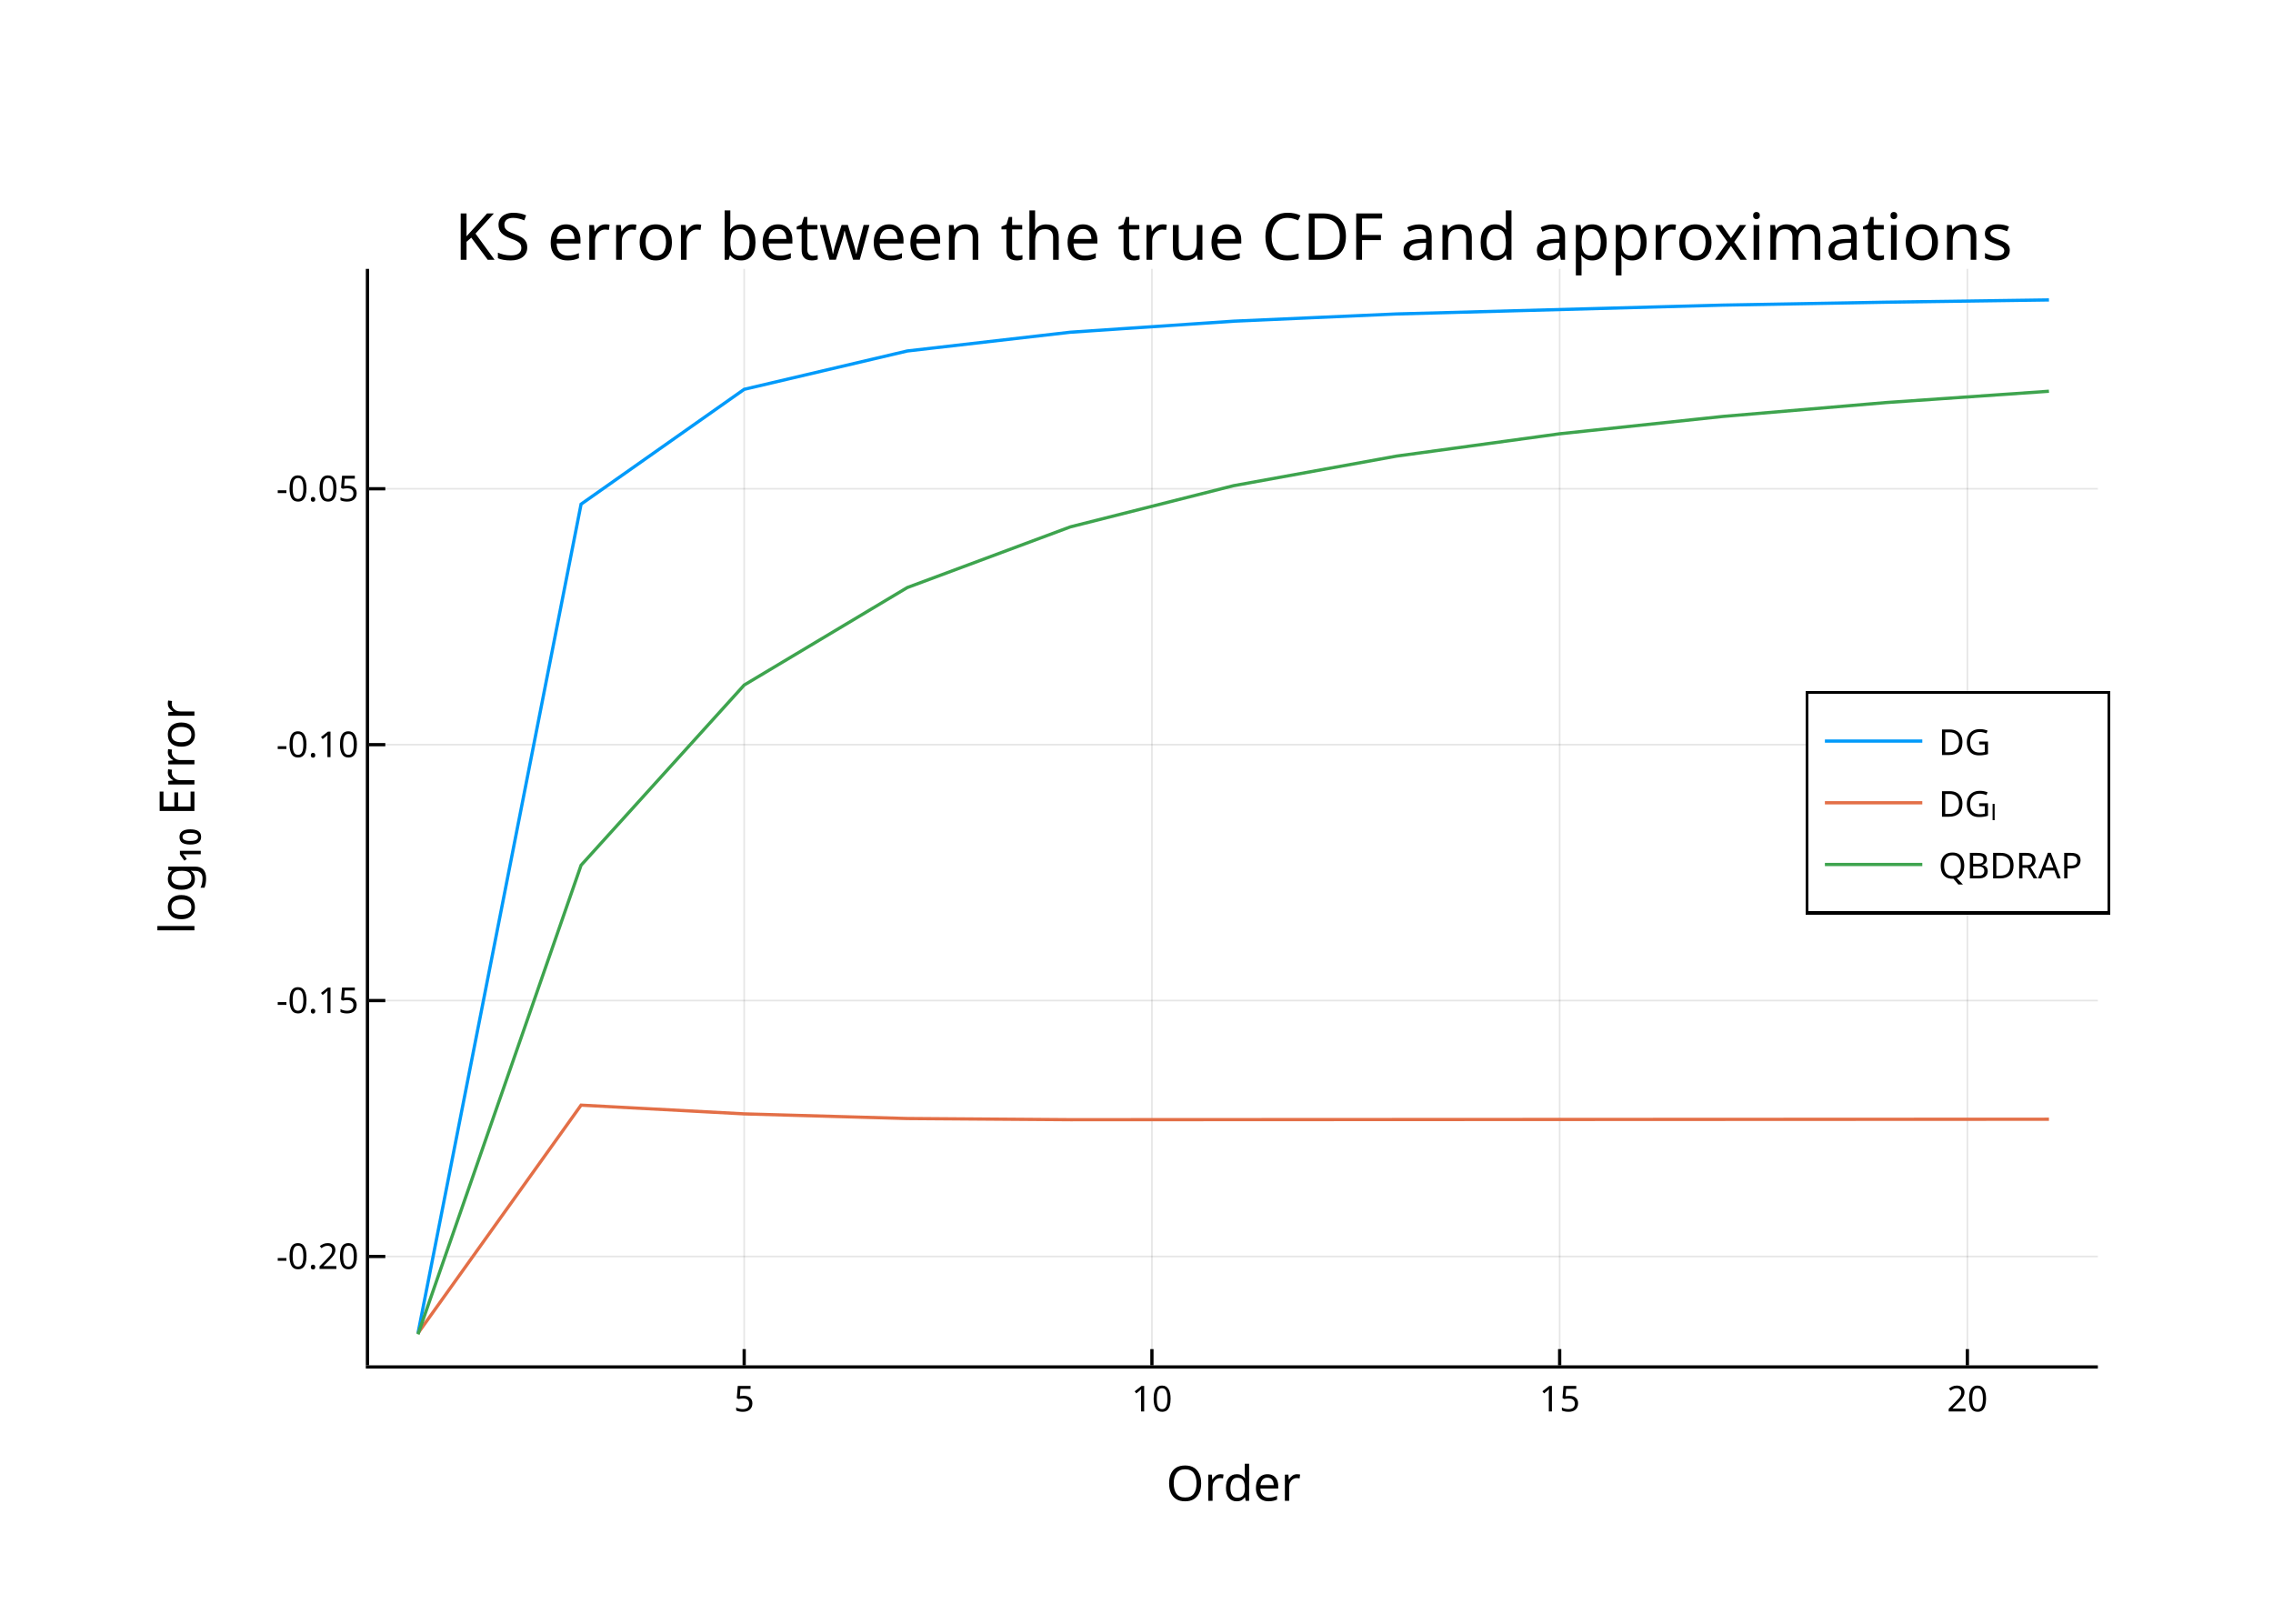
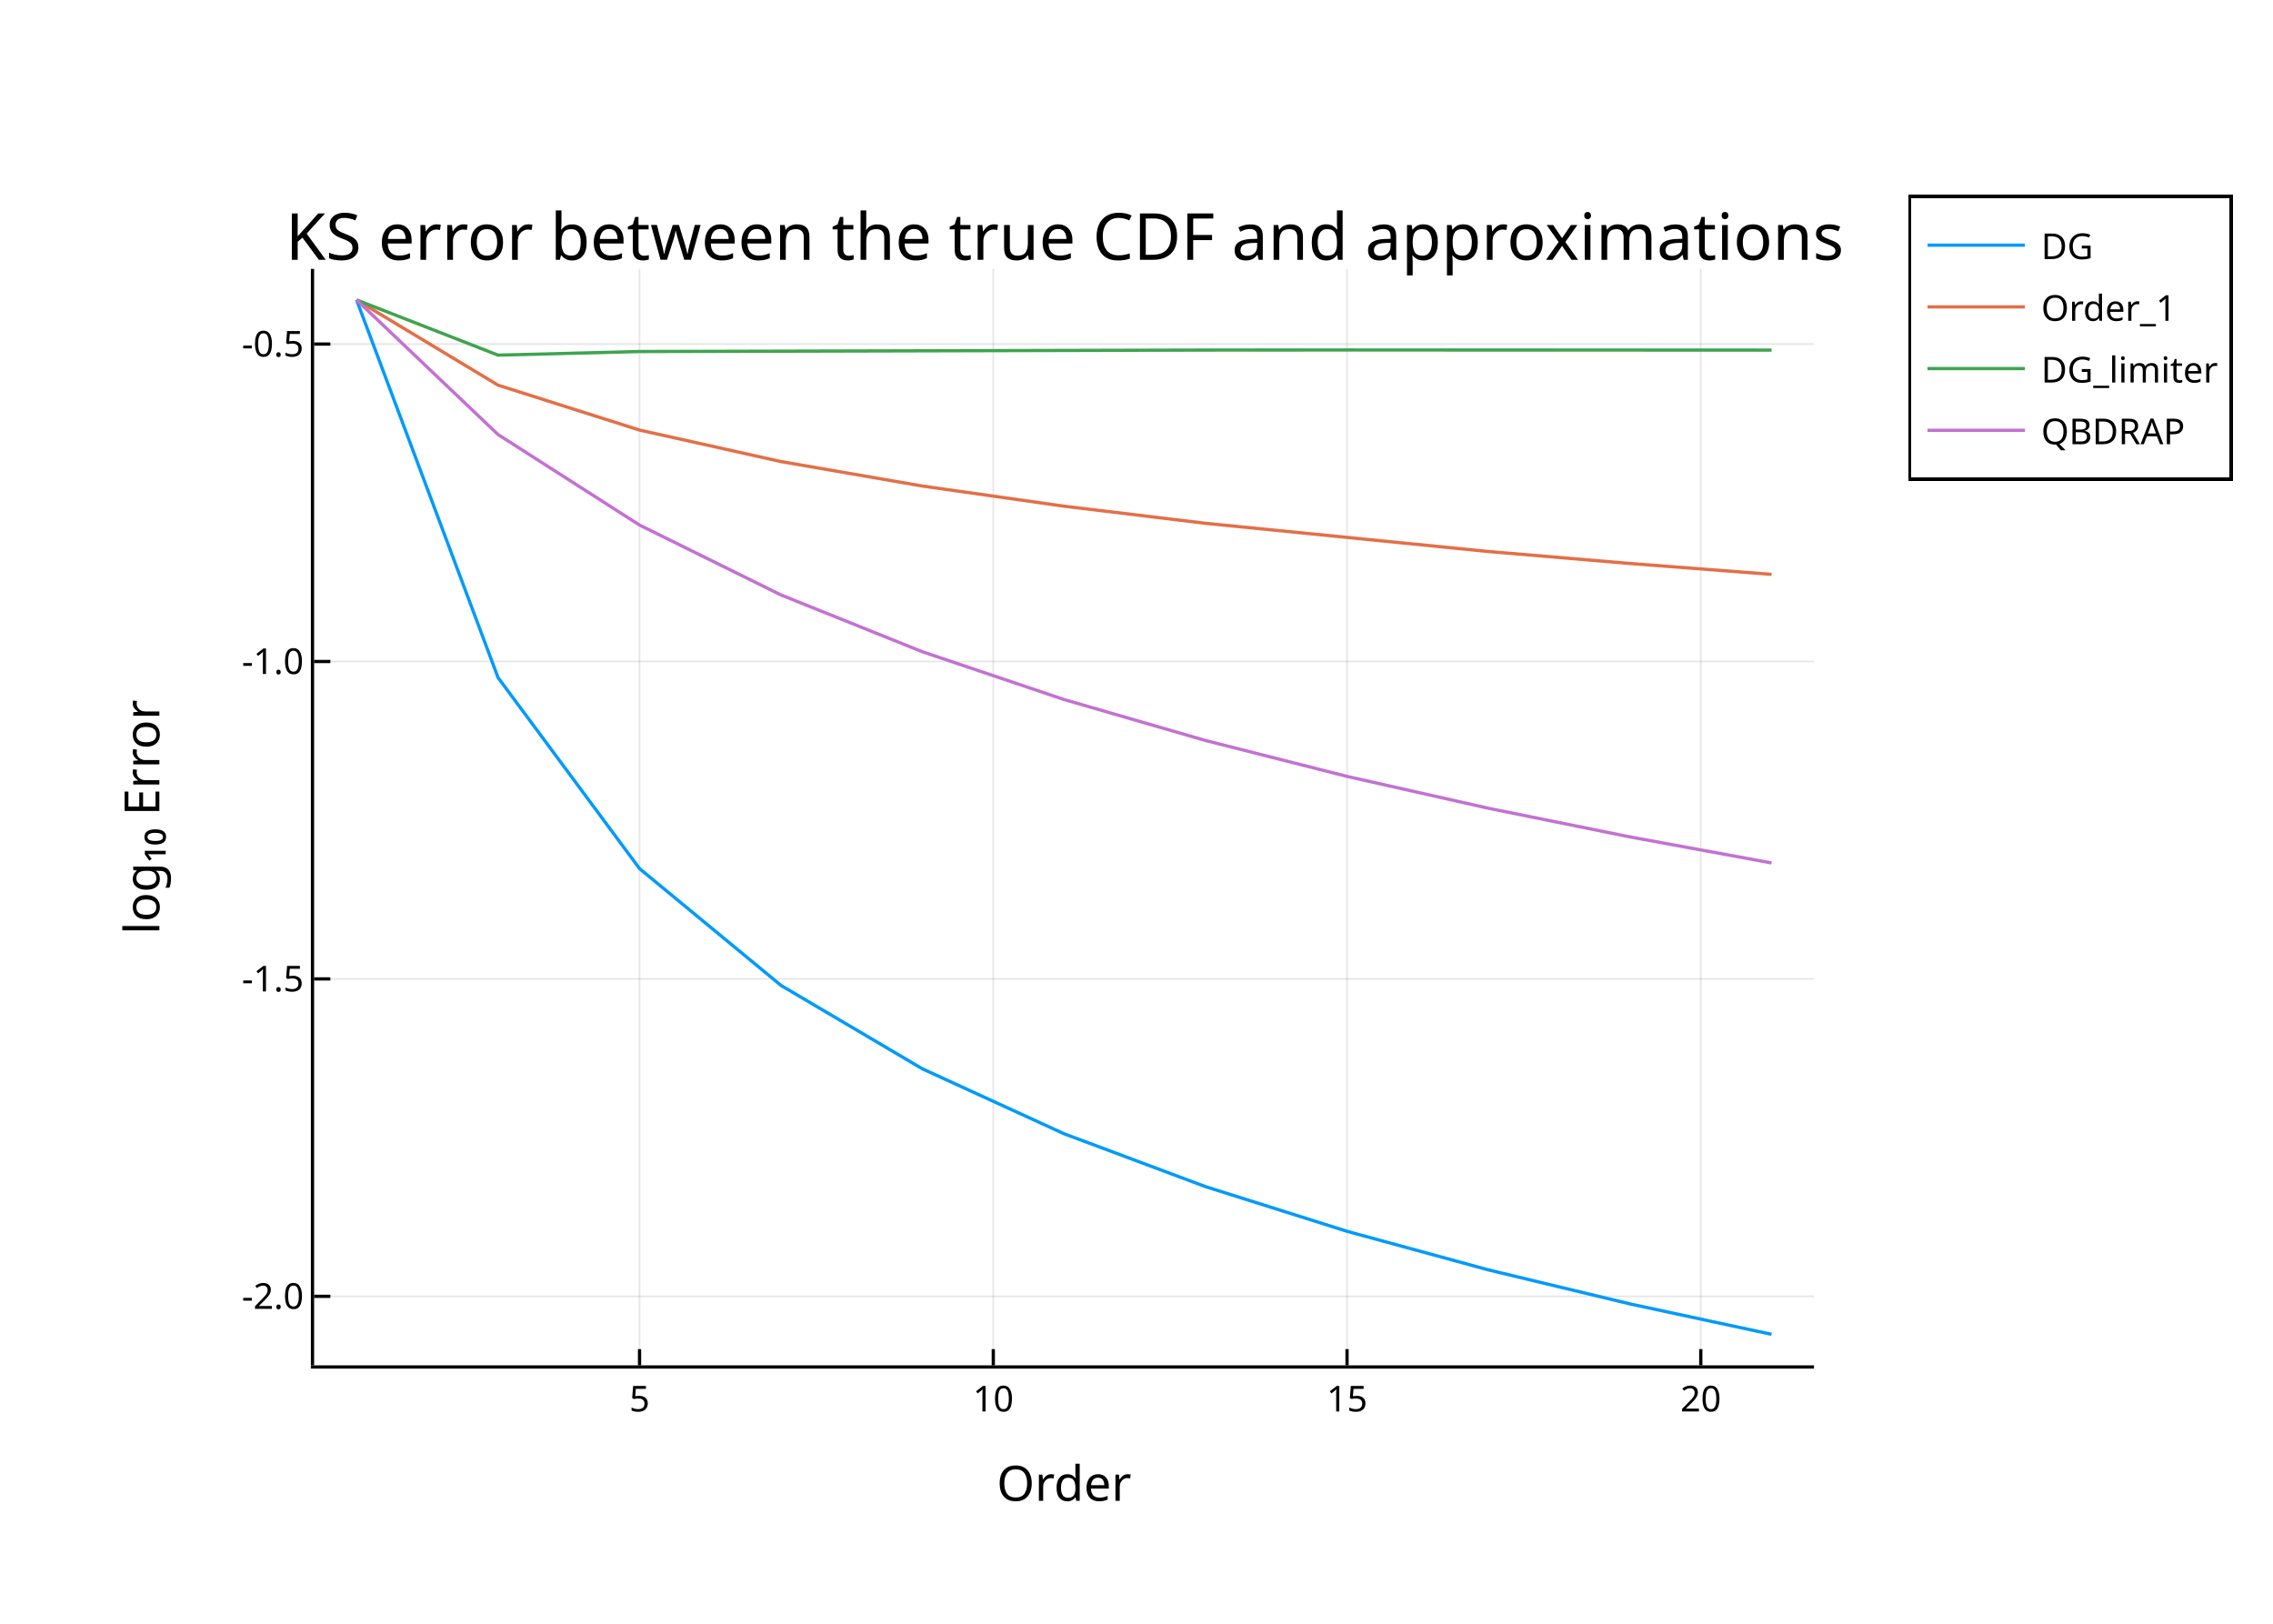
<svg xmlns="http://www.w3.org/2000/svg" class="main-svg" width="700" height="500" style="" viewBox="0 0 700 500">
  <rect x="0" y="0" width="700" height="500" style="fill: rgb(255, 255, 255); fill-opacity: 1;" />
-   <defs id="defs-ecad96">
+   <defs id="defs-bacce2">
    <g class="clips">
-       <clipPath id="clipecad96xyplot" class="plotclip">
-         <rect width="532.404" height="337.635" />
-       </clipPath>
-       <clipPath class="axesclip" id="clipecad96x">
-         <rect x="113.659" y="0" width="532.404" height="500" />
-       </clipPath>
-       <clipPath class="axesclip" id="clipecad96y">
+       <clipPath id="clipbacce2xyplot" class="plotclip">
+         <rect width="461.903" height="337.635" />
+       </clipPath>
+       <clipPath class="axesclip" id="clipbacce2x">
+         <rect x="96.737" y="0" width="461.903" height="500" />
+       </clipPath>
+       <clipPath class="axesclip" id="clipbacce2y">
        <rect x="0" y="82.797" width="700" height="337.635" />
      </clipPath>
-       <clipPath class="axesclip" id="clipecad96xy">
-         <rect x="113.659" y="82.797" width="532.404" height="337.635" />
+       <clipPath class="axesclip" id="clipbacce2xy">
+         <rect x="96.737" y="82.797" width="461.903" height="337.635" />
      </clipPath>
    </g>
    <g class="gradients" />
  </defs>
  <g class="bglayer" />
  <g class="layer-below">
    <g class="imagelayer" />
    <g class="shapelayer" />
  </g>
  <g class="cartesianlayer">
    <g class="subplot xy">
      <g class="layer-subplot">
        <g class="shapelayer" />
        <g class="imagelayer" />
      </g>
      <g class="gridlayer">
        <g class="x">
-           <path class="xgrid crisp" transform="translate(229.1792,0)" d="M0,82.797v337.635" style="stroke: rgb(0, 0, 0); stroke-opacity: 0.1; stroke-width: 0.5px;" />
-           <path class="xgrid crisp" transform="translate(354.7492,0)" d="M0,82.797v337.635" style="stroke: rgb(0, 0, 0); stroke-opacity: 0.1; stroke-width: 0.5px;" />
-           <path class="xgrid crisp" transform="translate(480.3192,0)" d="M0,82.797v337.635" style="stroke: rgb(0, 0, 0); stroke-opacity: 0.1; stroke-width: 0.5px;" />
-           <path class="xgrid crisp" transform="translate(605.8792,0)" d="M0,82.797v337.635" style="stroke: rgb(0, 0, 0); stroke-opacity: 0.1; stroke-width: 0.5px;" />
+           <path class="xgrid crisp" transform="translate(196.9574,0)" d="M0,82.797v337.635" style="stroke: rgb(0, 0, 0); stroke-opacity: 0.1; stroke-width: 0.5px;" />
+           <path class="xgrid crisp" transform="translate(305.8974,0)" d="M0,82.797v337.635" style="stroke: rgb(0, 0, 0); stroke-opacity: 0.1; stroke-width: 0.5px;" />
+           <path class="xgrid crisp" transform="translate(414.8374,0)" d="M0,82.797v337.635" style="stroke: rgb(0, 0, 0); stroke-opacity: 0.1; stroke-width: 0.5px;" />
+           <path class="xgrid crisp" transform="translate(523.7774,0)" d="M0,82.797v337.635" style="stroke: rgb(0, 0, 0); stroke-opacity: 0.1; stroke-width: 0.5px;" />
        </g>
        <g class="y">
-           <path class="ygrid crisp" transform="translate(0,386.9069)" d="M113.659,0h532.404" style="stroke: rgb(0, 0, 0); stroke-opacity: 0.1; stroke-width: 0.5px;" />
-           <path class="ygrid crisp" transform="translate(0,308.1069)" d="M113.659,0h532.404" style="stroke: rgb(0, 0, 0); stroke-opacity: 0.1; stroke-width: 0.5px;" />
-           <path class="ygrid crisp" transform="translate(0,229.3069)" d="M113.659,0h532.404" style="stroke: rgb(0, 0, 0); stroke-opacity: 0.1; stroke-width: 0.5px;" />
-           <path class="ygrid crisp" transform="translate(0,150.5069)" d="M113.659,0h532.404" style="stroke: rgb(0, 0, 0); stroke-opacity: 0.1; stroke-width: 0.5px;" />
+           <path class="ygrid crisp" transform="translate(0,399.1769)" d="M96.737,0h461.903" style="stroke: rgb(0, 0, 0); stroke-opacity: 0.1; stroke-width: 0.5px;" />
+           <path class="ygrid crisp" transform="translate(0,301.4369)" d="M96.737,0h461.903" style="stroke: rgb(0, 0, 0); stroke-opacity: 0.1; stroke-width: 0.5px;" />
+           <path class="ygrid crisp" transform="translate(0,203.6969)" d="M96.737,0h461.903" style="stroke: rgb(0, 0, 0); stroke-opacity: 0.1; stroke-width: 0.5px;" />
+           <path class="ygrid crisp" transform="translate(0,105.9469)" d="M96.737,0h461.903" style="stroke: rgb(0, 0, 0); stroke-opacity: 0.1; stroke-width: 0.5px;" />
        </g>
      </g>
      <g class="zerolinelayer" />
      <path class="xlines-below" />
      <path class="ylines-below" />
      <g class="overlines-below" />
      <g class="xaxislayer-below" />
      <g class="yaxislayer-below" />
      <g class="overaxes-below" />
-       <g class="plot" transform="translate(113.6592,82.79692)" clip-path="url('#clipecad96xyplot')">
+       <g class="plot" transform="translate(96.73736,82.79692)" clip-path="url('#clipbacce2xyplot')">
        <g class="scatterlayer mlayer">
-           <g class="trace scatter trace21ac39" style="stroke-miterlimit: 2; opacity: 1;">
-             <g class="fills" />
-             <g class="errorbars" />
-             <g class="lines">
-               <path class="js-line" d="M15.07,327.74L65.29,72.45L115.52,37.09L165.75,25.28L215.98,19.5L266.2,16.11L316.43,13.88L416.88,11.16L467.11,10.26L517.34,9.56" style="vector-effect: non-scaling-stroke; fill: none; stroke: rgb(0, 154, 250); stroke-opacity: 1; stroke-width: 1px; opacity: 1;" />
-             </g>
-             <g class="points" />
-             <g class="text" />
-           </g>
-           <g class="trace scatter trace8dd9c4" style="stroke-miterlimit: 2; opacity: 1;">
-             <g class="fills" />
-             <g class="errorbars" />
-             <g class="lines">
-               <path class="js-line" d="M15.07,327.74L65.29,257.51L115.52,260.2L165.75,261.63L215.98,261.99L517.34,261.85" style="vector-effect: non-scaling-stroke; fill: none; stroke: rgb(227, 111, 71); stroke-opacity: 1; stroke-width: 1px; opacity: 1;" />
-             </g>
-             <g class="points" />
-             <g class="text" />
-           </g>
-           <g class="trace scatter trace544601" style="stroke-miterlimit: 2; opacity: 1;">
-             <g class="fills" />
-             <g class="errorbars" />
-             <g class="lines">
-               <path class="js-line" d="M15.07,328.08L65.29,183.64L115.52,128.15L165.75,98.13L215.98,79.44L266.2,66.77L316.43,57.65L366.66,50.78L416.88,45.44L467.11,41.17L517.34,37.68" style="vector-effect: non-scaling-stroke; fill: none; stroke: rgb(62, 164, 78); stroke-opacity: 1; stroke-width: 1px; opacity: 1;" />
+           <g class="trace scatter traceebcf5a" style="stroke-miterlimit: 2; opacity: 1;">
+             <g class="fills" />
+             <g class="errorbars" />
+             <g class="lines">
+               <path class="js-line" d="M13.07,9.56L56.65,125.87L100.22,184.68L143.8,220.66L187.38,246.36L230.95,266.32L274.53,282.61L318.1,296.36L361.68,308.25L405.25,318.72L448.83,328.08" style="vector-effect: non-scaling-stroke; fill: none; stroke: rgb(0, 154, 250); stroke-opacity: 1; stroke-width: 1px; opacity: 1;" />
+             </g>
+             <g class="points" />
+             <g class="text" />
+           </g>
+           <g class="trace scatter trace79c34b" style="stroke-miterlimit: 2; opacity: 1;">
+             <g class="fills" />
+             <g class="errorbars" />
+             <g class="lines">
+               <path class="js-line" d="M13.07,9.56L56.65,35.81L100.22,49.64L143.8,59.34L187.38,66.88L230.95,73.08L274.53,78.35L361.68,87.04L405.25,90.72L448.83,94.07" style="vector-effect: non-scaling-stroke; fill: none; stroke: rgb(227, 111, 71); stroke-opacity: 1; stroke-width: 1px; opacity: 1;" />
+             </g>
+             <g class="points" />
+             <g class="text" />
+           </g>
+           <g class="trace scatter trace341e80" style="stroke-miterlimit: 2; opacity: 1;">
+             <g class="fills" />
+             <g class="errorbars" />
+             <g class="lines">
+               <path class="js-line" d="M13.07,9.56L56.65,26.56L100.22,25.45L274.53,25L318.1,24.97L448.83,25.01" style="vector-effect: non-scaling-stroke; fill: none; stroke: rgb(62, 164, 78); stroke-opacity: 1; stroke-width: 1px; opacity: 1;" />
+             </g>
+             <g class="points" />
+             <g class="text" />
+           </g>
+           <g class="trace scatter trace45df31" style="stroke-miterlimit: 2; opacity: 1;">
+             <g class="fills" />
+             <g class="errorbars" />
+             <g class="lines">
+               <path class="js-line" d="M13.07,9.56L56.65,51.02L100.22,78.89L143.8,100.42L187.38,117.92L230.95,132.61L274.53,145.23L318.1,156.28L361.68,166.1L405.25,174.92L448.83,182.93" style="vector-effect: non-scaling-stroke; fill: none; stroke: rgb(195, 113, 210); stroke-opacity: 1; stroke-width: 1px; opacity: 1;" />
            </g>
            <g class="points" />
            <g class="text" />
          </g>
        </g>
      </g>
      <g class="overplot" />
-       <path class="xlines-above crisp" d="M112.659,420.932H646.063" style="fill: none; stroke-width: 1px; stroke: rgb(0, 0, 0); stroke-opacity: 1;" />
-       <path class="ylines-above crisp" d="M113.159,82.797V420.432" style="fill: none; stroke-width: 1px; stroke: rgb(0, 0, 0); stroke-opacity: 1;" />
+       <path class="xlines-above crisp" d="M95.737,420.932H558.64" style="fill: none; stroke-width: 1px; stroke: rgb(0, 0, 0); stroke-opacity: 1;" />
+       <path class="ylines-above crisp" d="M96.237,82.797V420.432" style="fill: none; stroke-width: 1px; stroke: rgb(0, 0, 0); stroke-opacity: 1;" />
      <g class="overlines-above" />
      <g class="xaxislayer-above">
-         <path class="xtick ticks crisp" d="M0,420.432v-5" transform="translate(229.1792,0)" style="stroke: rgb(0, 0, 0); stroke-opacity: 1; stroke-width: 1px;" />
-         <path class="xtick ticks crisp" d="M0,420.432v-5" transform="translate(354.7492,0)" style="stroke: rgb(0, 0, 0); stroke-opacity: 1; stroke-width: 1px;" />
-         <path class="xtick ticks crisp" d="M0,420.432v-5" transform="translate(480.3192,0)" style="stroke: rgb(0, 0, 0); stroke-opacity: 1; stroke-width: 1px;" />
-         <path class="xtick ticks crisp" d="M0,420.432v-5" transform="translate(605.8792,0)" style="stroke: rgb(0, 0, 0); stroke-opacity: 1; stroke-width: 1px;" />
-         <g class="xtick">
-           <text text-anchor="middle" x="0" y="434.632" transform="translate(229.1792,0)" style="font-family: sans-serif; font-size: 11px; fill: rgb(0, 0, 0); fill-opacity: 1; white-space: pre;">5</text>
-         </g>
-         <g class="xtick">
-           <text text-anchor="middle" x="0" y="434.632" transform="translate(354.7492,0)" style="font-family: sans-serif; font-size: 11px; fill: rgb(0, 0, 0); fill-opacity: 1; white-space: pre;">10</text>
-         </g>
-         <g class="xtick">
-           <text text-anchor="middle" x="0" y="434.632" transform="translate(480.3192,0)" style="font-family: sans-serif; font-size: 11px; fill: rgb(0, 0, 0); fill-opacity: 1; white-space: pre;">15</text>
-         </g>
-         <g class="xtick">
-           <text text-anchor="middle" x="0" y="434.632" transform="translate(605.8792,0)" style="font-family: sans-serif; font-size: 11px; fill: rgb(0, 0, 0); fill-opacity: 1; white-space: pre;">20</text>
+         <path class="xtick ticks crisp" d="M0,420.432v-5" transform="translate(196.9574,0)" style="stroke: rgb(0, 0, 0); stroke-opacity: 1; stroke-width: 1px;" />
+         <path class="xtick ticks crisp" d="M0,420.432v-5" transform="translate(305.8974,0)" style="stroke: rgb(0, 0, 0); stroke-opacity: 1; stroke-width: 1px;" />
+         <path class="xtick ticks crisp" d="M0,420.432v-5" transform="translate(414.8374,0)" style="stroke: rgb(0, 0, 0); stroke-opacity: 1; stroke-width: 1px;" />
+         <path class="xtick ticks crisp" d="M0,420.432v-5" transform="translate(523.7774,0)" style="stroke: rgb(0, 0, 0); stroke-opacity: 1; stroke-width: 1px;" />
+         <g class="xtick">
+           <text text-anchor="middle" x="0" y="434.632" transform="translate(196.9574,0)" style="font-family: sans-serif; font-size: 11px; fill: rgb(0, 0, 0); fill-opacity: 1; white-space: pre;">5</text>
+         </g>
+         <g class="xtick">
+           <text text-anchor="middle" x="0" y="434.632" transform="translate(305.8974,0)" style="font-family: sans-serif; font-size: 11px; fill: rgb(0, 0, 0); fill-opacity: 1; white-space: pre;">10</text>
+         </g>
+         <g class="xtick">
+           <text text-anchor="middle" x="0" y="434.632" transform="translate(414.8374,0)" style="font-family: sans-serif; font-size: 11px; fill: rgb(0, 0, 0); fill-opacity: 1; white-space: pre;">15</text>
+         </g>
+         <g class="xtick">
+           <text text-anchor="middle" x="0" y="434.632" transform="translate(523.7774,0)" style="font-family: sans-serif; font-size: 11px; fill: rgb(0, 0, 0); fill-opacity: 1; white-space: pre;">20</text>
        </g>
      </g>
      <g class="yaxislayer-above">
-         <path class="ytick ticks crisp" d="M113.659,0h5" transform="translate(0,386.9069)" style="stroke: rgb(0, 0, 0); stroke-opacity: 1; stroke-width: 1px;" />
-         <path class="ytick ticks crisp" d="M113.659,0h5" transform="translate(0,308.1069)" style="stroke: rgb(0, 0, 0); stroke-opacity: 1; stroke-width: 1px;" />
-         <path class="ytick ticks crisp" d="M113.659,0h5" transform="translate(0,229.3069)" style="stroke: rgb(0, 0, 0); stroke-opacity: 1; stroke-width: 1px;" />
-         <path class="ytick ticks crisp" d="M113.659,0h5" transform="translate(0,150.5069)" style="stroke: rgb(0, 0, 0); stroke-opacity: 1; stroke-width: 1px;" />
-         <g class="ytick">
-           <text text-anchor="end" x="110.459" y="3.85" transform="translate(0,386.9069)" style="font-family: sans-serif; font-size: 11px; fill: rgb(0, 0, 0); fill-opacity: 1; white-space: pre;">-0.20</text>
-         </g>
-         <g class="ytick">
-           <text text-anchor="end" x="110.459" y="3.85" transform="translate(0,308.1069)" style="font-family: sans-serif; font-size: 11px; fill: rgb(0, 0, 0); fill-opacity: 1; white-space: pre;">-0.15</text>
-         </g>
-         <g class="ytick">
-           <text text-anchor="end" x="110.459" y="3.85" transform="translate(0,229.3069)" style="font-family: sans-serif; font-size: 11px; fill: rgb(0, 0, 0); fill-opacity: 1; white-space: pre;">-0.10</text>
-         </g>
-         <g class="ytick">
-           <text text-anchor="end" x="110.459" y="3.85" transform="translate(0,150.5069)" style="font-family: sans-serif; font-size: 11px; fill: rgb(0, 0, 0); fill-opacity: 1; white-space: pre;">-0.05</text>
+         <path class="ytick ticks crisp" d="M96.737,0h5" transform="translate(0,399.1769)" style="stroke: rgb(0, 0, 0); stroke-opacity: 1; stroke-width: 1px;" />
+         <path class="ytick ticks crisp" d="M96.737,0h5" transform="translate(0,301.4369)" style="stroke: rgb(0, 0, 0); stroke-opacity: 1; stroke-width: 1px;" />
+         <path class="ytick ticks crisp" d="M96.737,0h5" transform="translate(0,203.6969)" style="stroke: rgb(0, 0, 0); stroke-opacity: 1; stroke-width: 1px;" />
+         <path class="ytick ticks crisp" d="M96.737,0h5" transform="translate(0,105.9469)" style="stroke: rgb(0, 0, 0); stroke-opacity: 1; stroke-width: 1px;" />
+         <g class="ytick">
+           <text text-anchor="end" x="93.537" y="3.85" transform="translate(0,399.1769)" style="font-family: sans-serif; font-size: 11px; fill: rgb(0, 0, 0); fill-opacity: 1; white-space: pre;">-2.0</text>
+         </g>
+         <g class="ytick">
+           <text text-anchor="end" x="93.537" y="3.85" transform="translate(0,301.4369)" style="font-family: sans-serif; font-size: 11px; fill: rgb(0, 0, 0); fill-opacity: 1; white-space: pre;">-1.5</text>
+         </g>
+         <g class="ytick">
+           <text text-anchor="end" x="93.537" y="3.85" transform="translate(0,203.6969)" style="font-family: sans-serif; font-size: 11px; fill: rgb(0, 0, 0); fill-opacity: 1; white-space: pre;">-1.0</text>
+         </g>
+         <g class="ytick">
+           <text text-anchor="end" x="93.537" y="3.85" transform="translate(0,105.9469)" style="font-family: sans-serif; font-size: 11px; fill: rgb(0, 0, 0); fill-opacity: 1; white-space: pre;">-0.5</text>
        </g>
      </g>
      <g class="overaxes-above" />
    </g>
  </g>
  <g class="polarlayer" />
  <g class="ternarylayer" />
  <g class="geolayer" />
  <g class="funnelarealayer" />
  <g class="pielayer" />
  <g class="treemaplayer" />
  <g class="sunburstlayer" />
  <g class="glimages" />
-   <defs id="topdefs-ecad96">
+   <defs id="topdefs-bacce2">
    <g class="clips" />
-     <clipPath id="legendecad96">
-       <rect width="92" height="67" x="1" y="1" />
+     <clipPath id="legendbacce2">
+       <rect width="98" height="86" x="1" y="1" />
    </clipPath>
  </defs>
  <g class="layer-above">
    <g class="imagelayer" />
    <g class="shapelayer" />
  </g>
  <g class="infolayer">
-     <g class="legend" pointer-events="all" transform="translate(556,212.7)">
-       <rect class="bg" shape-rendering="crispEdges" width="93" height="68" x="0.5" y="0.5" style="stroke: rgb(0, 0, 0); stroke-opacity: 1; fill: rgb(255, 255, 255); fill-opacity: 1; stroke-width: 1px;" />
-       <g class="scrollbox" transform="" clip-path="url('#legendecad96')">
+     <g class="legend" pointer-events="all" transform="translate(587.6,60)">
+       <rect class="bg" shape-rendering="crispEdges" width="99" height="87" x="0.5" y="0.5" style="stroke: rgb(0, 0, 0); stroke-opacity: 1; fill: rgb(255, 255, 255); fill-opacity: 1; stroke-width: 1px;" />
+       <g class="scrollbox" transform="" clip-path="url('#legendbacce2')">
        <g class="groups">
          <g class="traces" transform="translate(1,15.5)" style="opacity: 1;">
            <text class="legendtext" text-anchor="start" x="40" y="4.29" style="font-family: sans-serif; font-size: 11px; fill: rgb(0, 0, 0); fill-opacity: 1; white-space: pre;">DG</text>
            <g class="layers" style="opacity: 1;">
              <g class="legendfill" />
              <g class="legendlines">
                <path class="js-line" d="M5,0h30" style="fill: none; stroke: rgb(0, 154, 250); stroke-opacity: 1; stroke-width: 1px;" />
              </g>
              <g class="legendsymbols">
                <g class="legendpoints" />
              </g>
            </g>
-             <rect class="legendtoggle" x="0" y="-9.5" width="86.469" height="19" style="fill: rgb(0, 0, 0); fill-opacity: 0;" />
+             <rect class="legendtoggle" x="0" y="-9.5" width="92.109" height="19" style="fill: rgb(0, 0, 0); fill-opacity: 0;" />
          </g>
          <g class="traces" transform="translate(1,34.5)" style="opacity: 1;">
-             <text class="legendtext" text-anchor="start" x="40" y="4.29" style="font-family: sans-serif; font-size: 11px; fill: rgb(0, 0, 0); fill-opacity: 1; white-space: pre;">DGₗ</text>
+             <text class="legendtext" text-anchor="start" x="40" y="4.29" style="font-family: sans-serif; font-size: 11px; fill: rgb(0, 0, 0); fill-opacity: 1; white-space: pre;">Order_1</text>
            <g class="layers" style="opacity: 1;">
              <g class="legendfill" />
              <g class="legendlines">
                <path class="js-line" d="M5,0h30" style="fill: none; stroke: rgb(227, 111, 71); stroke-opacity: 1; stroke-width: 1px;" />
              </g>
              <g class="legendsymbols">
                <g class="legendpoints" />
              </g>
            </g>
-             <rect class="legendtoggle" x="0" y="-9.5" width="86.469" height="19" style="fill: rgb(0, 0, 0); fill-opacity: 0;" />
+             <rect class="legendtoggle" x="0" y="-9.5" width="92.109" height="19" style="fill: rgb(0, 0, 0); fill-opacity: 0;" />
          </g>
          <g class="traces" transform="translate(1,53.5)" style="opacity: 1;">
+             <text class="legendtext" text-anchor="start" x="40" y="4.29" style="font-family: sans-serif; font-size: 11px; fill: rgb(0, 0, 0); fill-opacity: 1; white-space: pre;">DG_limiter</text>
+             <g class="layers" style="opacity: 1;">
+               <g class="legendfill" />
+               <g class="legendlines">
+                 <path class="js-line" d="M5,0h30" style="fill: none; stroke: rgb(62, 164, 78); stroke-opacity: 1; stroke-width: 1px;" />
+               </g>
+               <g class="legendsymbols">
+                 <g class="legendpoints" />
+               </g>
+             </g>
+             <rect class="legendtoggle" x="0" y="-9.5" width="92.109" height="19" style="fill: rgb(0, 0, 0); fill-opacity: 0;" />
+           </g>
+           <g class="traces" transform="translate(1,72.5)" style="opacity: 1;">
            <text class="legendtext" text-anchor="start" x="40" y="4.29" style="font-family: sans-serif; font-size: 11px; fill: rgb(0, 0, 0); fill-opacity: 1; white-space: pre;">QBDRAP</text>
            <g class="layers" style="opacity: 1;">
              <g class="legendfill" />
              <g class="legendlines">
-                 <path class="js-line" d="M5,0h30" style="fill: none; stroke: rgb(62, 164, 78); stroke-opacity: 1; stroke-width: 1px;" />
-               </g>
-               <g class="legendsymbols">
-                 <g class="legendpoints" />
-               </g>
-             </g>
-             <rect class="legendtoggle" x="0" y="-9.5" width="86.469" height="19" style="fill: rgb(0, 0, 0); fill-opacity: 0;" />
+                 <path class="js-line" d="M5,0h30" style="fill: none; stroke: rgb(195, 113, 210); stroke-opacity: 1; stroke-width: 1px;" />
+               </g>
+               <g class="legendsymbols">
+                 <g class="legendpoints" />
+               </g>
+             </g>
+             <rect class="legendtoggle" x="0" y="-9.5" width="92.109" height="19" style="fill: rgb(0, 0, 0); fill-opacity: 0;" />
          </g>
        </g>
      </g>
      <rect class="scrollbar" rx="20" ry="3" width="0" height="0" x="0" y="0" style="fill: rgb(128, 139, 164); fill-opacity: 1;" />
    </g>
    <g class="g-gtitle" />
    <g class="g-xtitle">
-       <text class="xtitle" x="379.861" y="462.141" text-anchor="middle" style="font-family: sans-serif; font-size: 15px; fill: rgb(0, 0, 0); opacity: 1; font-weight: normal; white-space: pre;">Order</text>
+       <text class="xtitle" x="327.689" y="462.141" text-anchor="middle" style="font-family: sans-serif; font-size: 15px; fill: rgb(0, 0, 0); opacity: 1; font-weight: normal; white-space: pre;">Order</text>
    </g>
    <g class="g-ytitle">
-       <text class="ytitle" transform="rotate(-90,59.875,251.6146)" x="59.875" y="251.615" text-anchor="middle" style="font-family: sans-serif; font-size: 15px; fill: rgb(0, 0, 0); opacity: 1; font-weight: normal; white-space: pre;">log₁₀ Error</text>
+       <text class="ytitle" transform="rotate(-90,49.07812,251.6146)" x="49.078" y="251.615" text-anchor="middle" style="font-family: sans-serif; font-size: 15px; fill: rgb(0, 0, 0); opacity: 1; font-weight: normal; white-space: pre;">log₁₀ Error</text>
    </g>
    <g class="annotation" data-index="0" style="opacity: 1;">
-       <g class="annotation-text-g" transform="rotate(0,379.8611,73)">
-         <g class="cursor-pointer" transform="translate(150,60)">
+       <g class="annotation-text-g" transform="rotate(0,327.6889,73)">
+         <g class="cursor-pointer" transform="translate(98,60)">
          <rect class="bg" x="0.5" y="0.5" width="459" height="25" style="stroke-width: 1px; stroke: rgb(0, 0, 0); stroke-opacity: 0; fill: rgb(0, 0, 0); fill-opacity: 0;" />
          <text class="annotation-text" text-anchor="middle" x="229.891" y="20" style="font-family: sans-serif; font-size: 20px; fill: rgb(0, 0, 0); fill-opacity: 1; white-space: pre;">KS error between the true CDF and approximations</text>
        </g>
      </g>
    </g>
  </g>
</svg>
